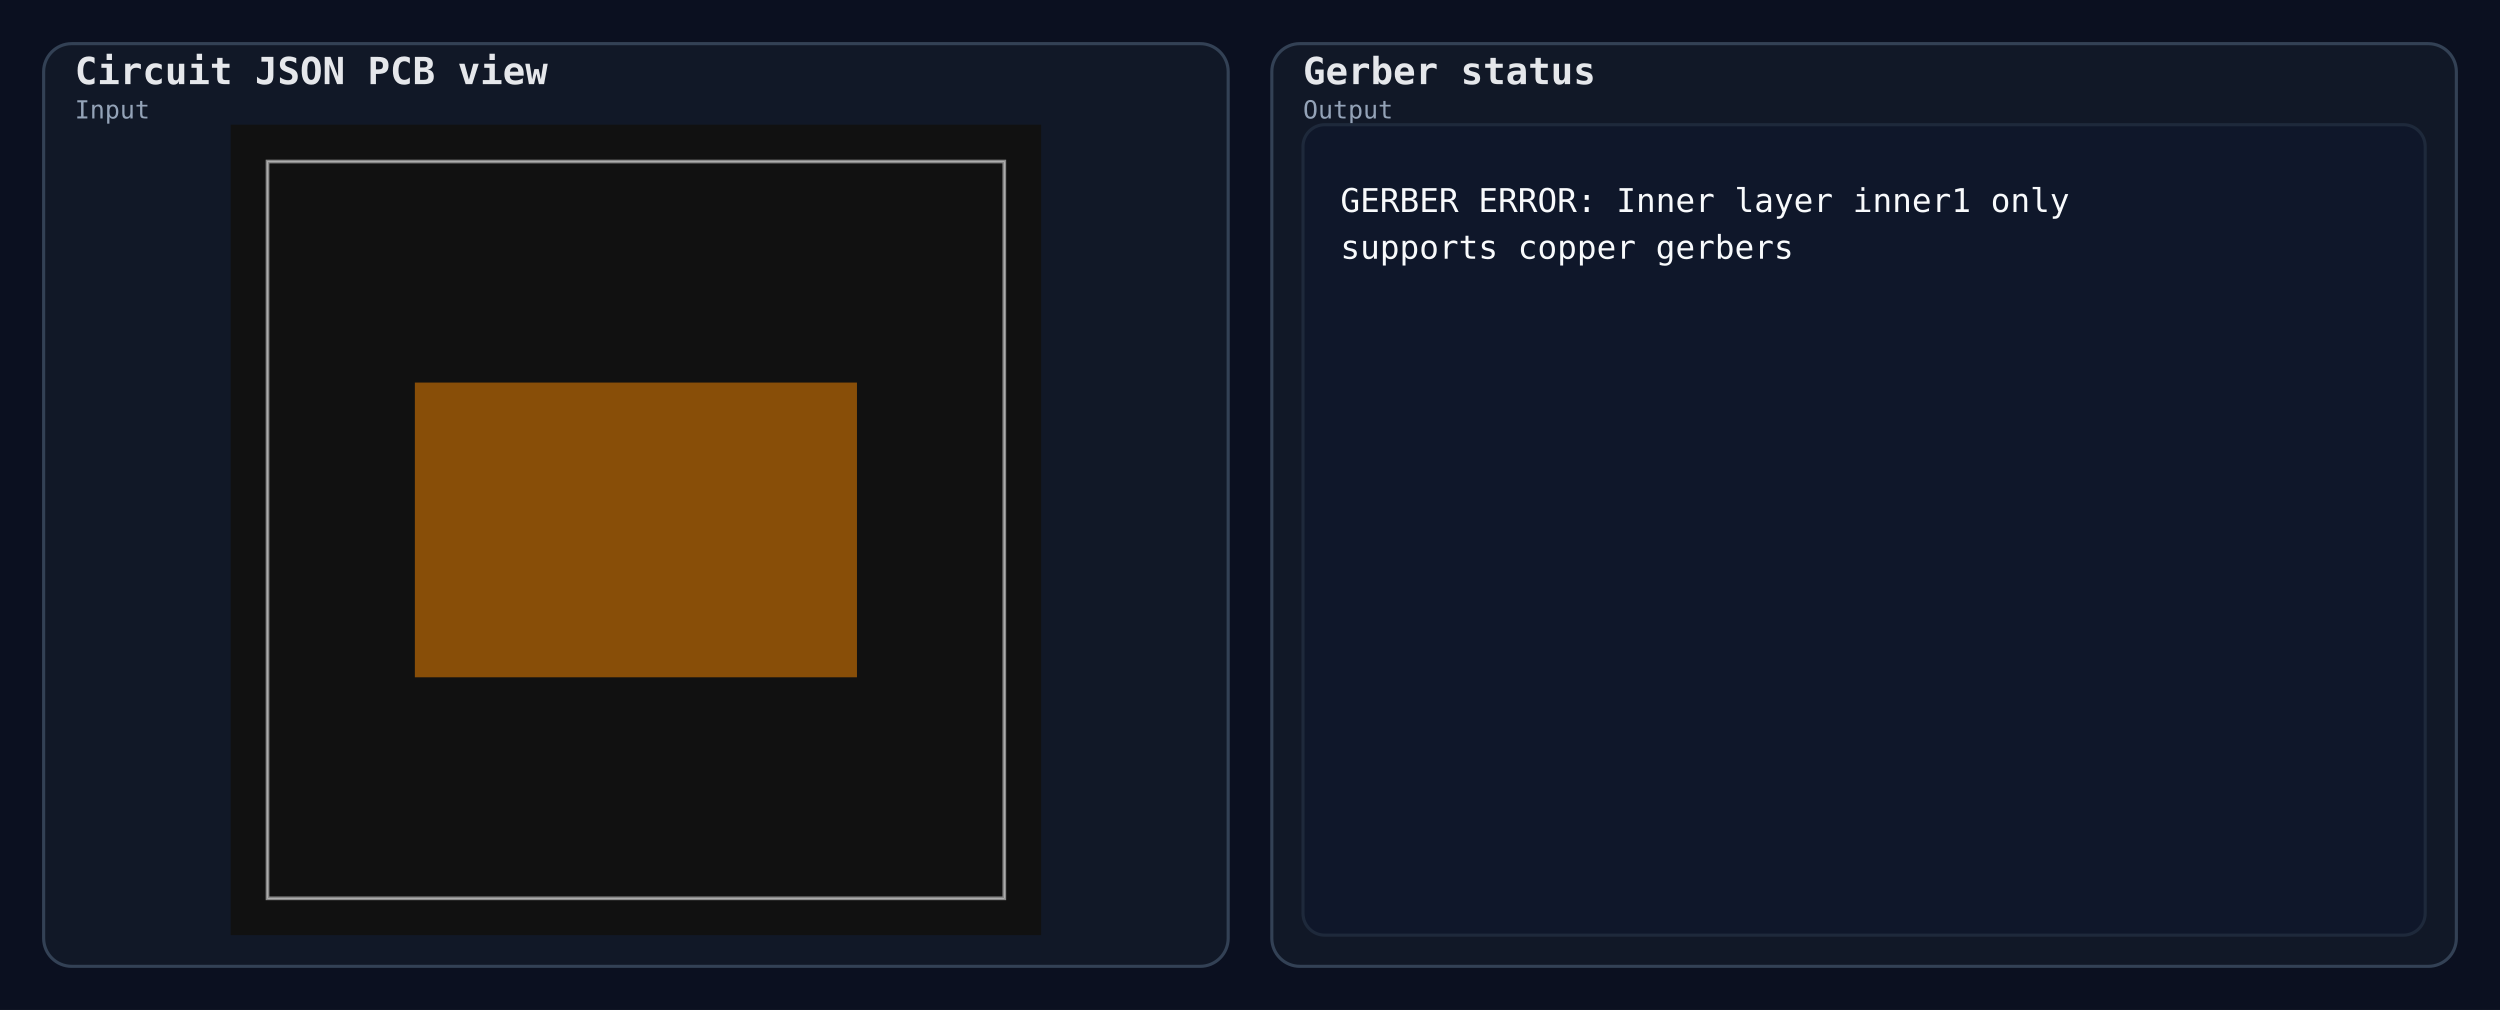
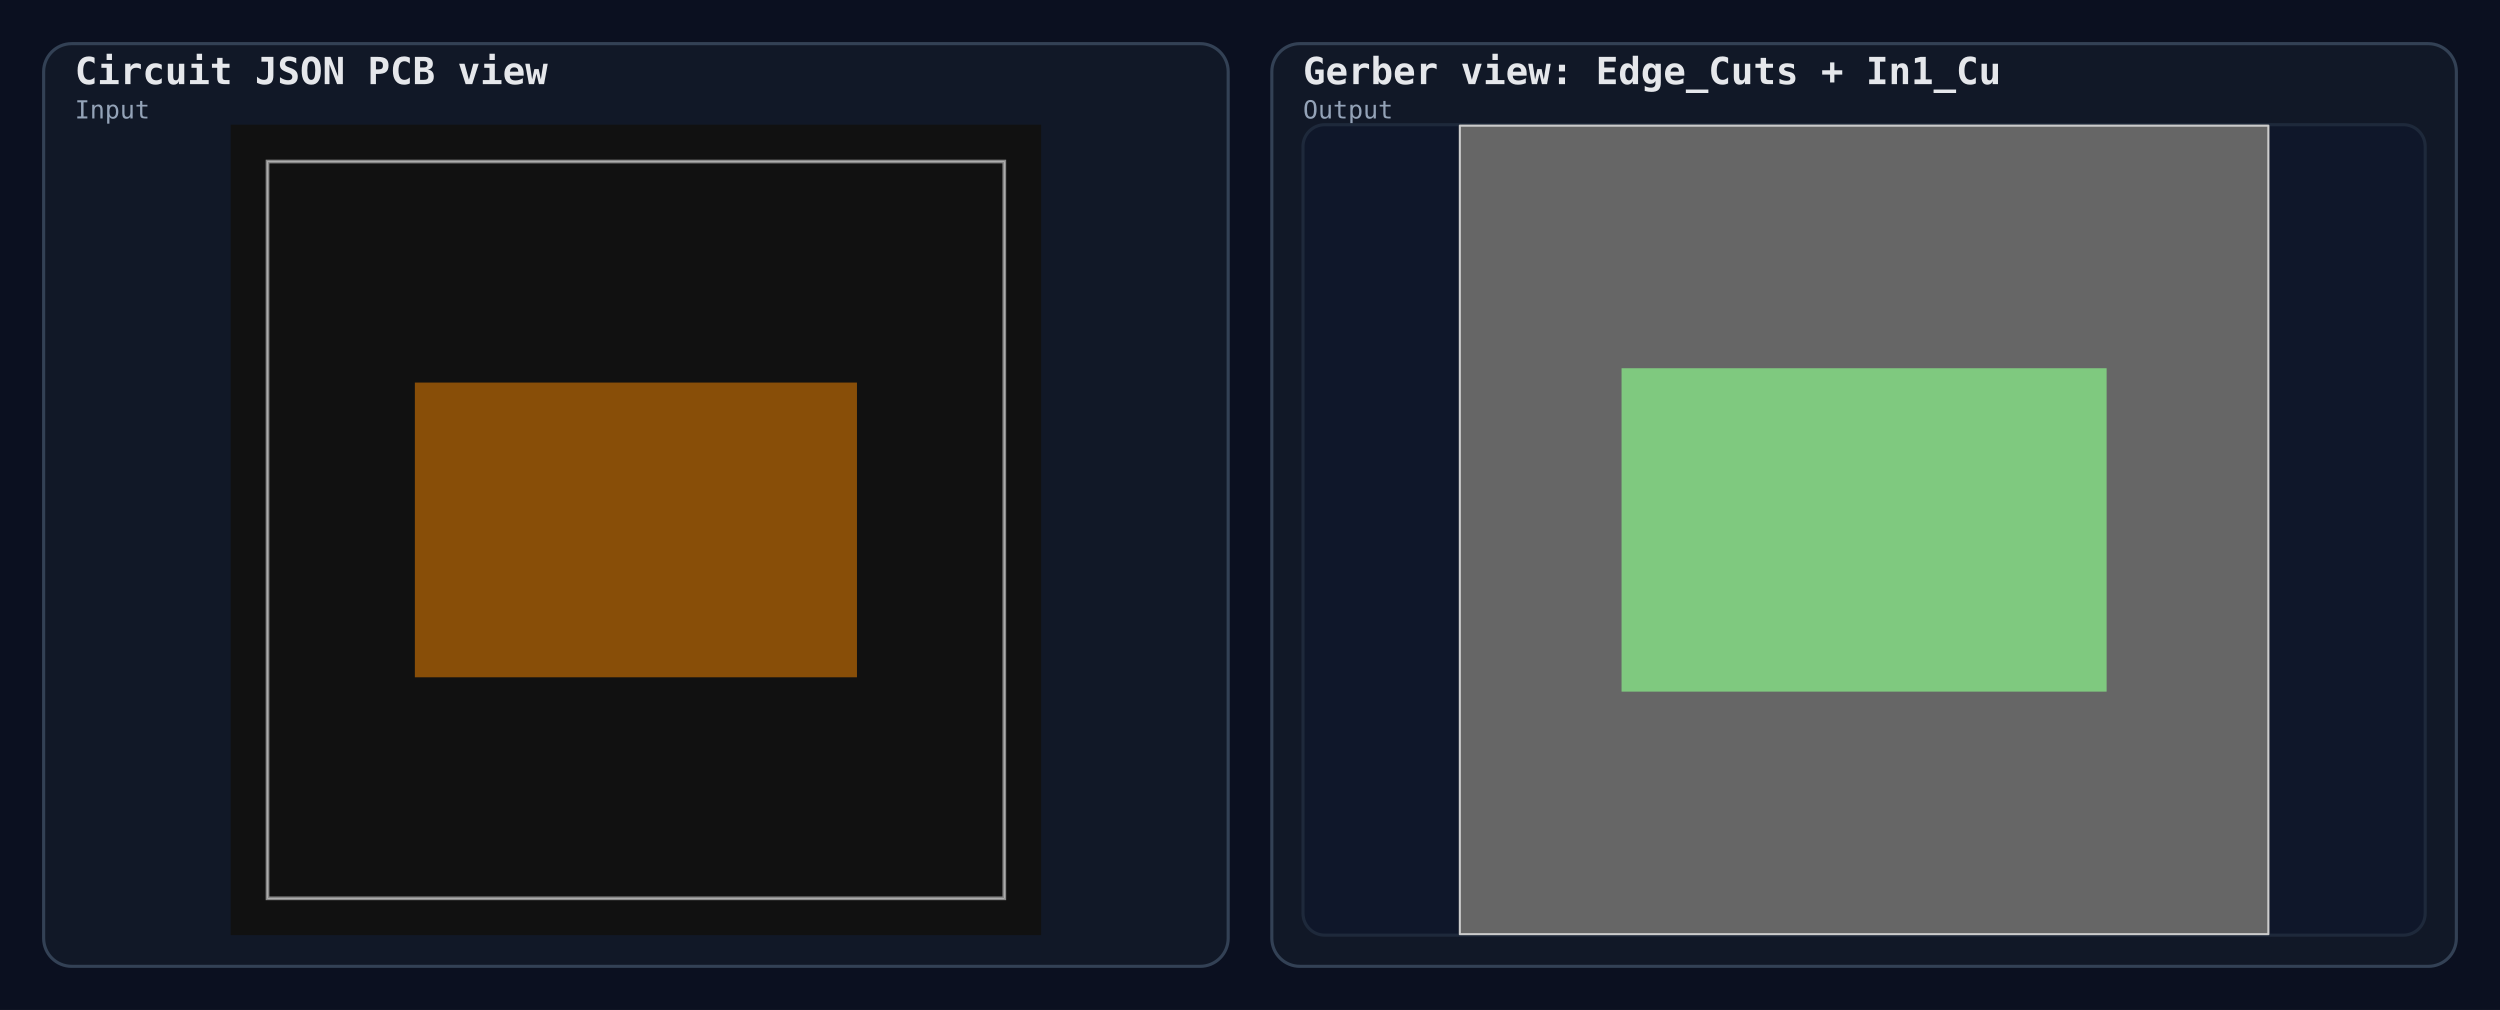
<svg xmlns="http://www.w3.org/2000/svg" version="1.1" viewBox="0 0 1604 648" width="1604" height="648">
  <defs>
    <style>.snapshot-label { font: 600 24px ui-monospace, SFMono-Regular, Menlo, monospace; fill: #e5e7eb; }.snapshot-subtitle { font: 500 16px ui-monospace, SFMono-Regular, Menlo, monospace; fill: #94a3b8; }.snapshot-message { font: 500 21px ui-monospace, SFMono-Regular, Menlo, monospace; fill: #f8fafc; }</style>
  </defs>
  <rect x="0" y="0" width="1604" height="648" fill="#0b1020" />
  <rect x="28" y="28" width="760" height="592" rx="18" fill="#111827" stroke="#334155" stroke-width="2" />
  <rect x="816" y="28" width="760" height="592" rx="18" fill="#111827" stroke="#334155" stroke-width="2" />
  <text x="48" y="54" class="snapshot-label">Circuit JSON PCB view</text>
-   <text x="836" y="54" class="snapshot-label">Gerber status</text>
+   <text x="836" y="54" class="snapshot-label">Gerber view: Edge_Cuts + In1_Cu</text>
  <text x="48" y="76" class="snapshot-subtitle">Input</text>
  <text x="836" y="76" class="snapshot-subtitle">Output</text>
  <svg x="48" y="80" width="720" height="520" preserveAspectRatio="xMidYMid meet" viewBox="0 0 800 800">
    <style />
    <rect class="boundary" x="0" y="0" fill="#111111" width="800" height="800" data-type="pcb_background" data-pcb-layer="global" />
    <rect class="pcb-boundary" fill="none" stroke="#fff" stroke-width="0.3" x="36.364" y="36.364" width="727.273" height="727.273" data-type="pcb_boundary" data-pcb-layer="global" />
    <path class="pcb-board" d="M 36.364 763.636 L 763.636 763.636 L 763.636 36.364 L 36.364 36.364 Z" fill="none" stroke="rgba(255, 255, 255, 0.5)" stroke-width="3.636" data-type="pcb_board" data-pcb-layer="board" />
    <rect class="pcb-copper-pour pcb-copper-pour-rect" x="-218.182" y="-145.455" width="436.364" height="290.909" transform="matrix(1,0,0,1,400,400)" fill="rgb(255, 140, 0)" fill-opacity="0.5" data-type="pcb_copper_pour" data-pcb-layer="inner1" />
  </svg>
  <rect x="836" y="80" width="720" height="520" rx="14" fill="#0f172a" stroke="#1e293b" stroke-width="2" />
-   <text x="860" y="136" class="snapshot-message" fill="#fca5a5">GERBER ERROR: Inner layer inner1 only</text>
-   <text x="860" y="166" class="snapshot-message" fill="#fca5a5">supports copper gerbers</text>
+   <svg x="836" y="80" width="720" height="520" preserveAspectRatio="xMidYMid meet" viewBox="-10025 -10025 20050 20050" version="1.1" stroke-linecap="round" stroke-linejoin="round" stroke-width="0" fill-rule="evenodd">
+     <defs />
+     <rect x="-10025" y="-10025" width="20050" height="20050" fill="#666666" />
+     <g transform="scale(1,-1)">
+       <g id="inner-pour-without-soldermask-repro-Edge_Cuts" fill="#cccccc" stroke="#cccccc">
+         <path d="M -10000 -10000 10000 -10000 10000 10000 -10000 10000 -10000 -10000" fill="none" stroke-width="50" />
+       </g>
+       <g id="inner-pour-without-soldermask-repro-In1_Cu" fill="#7fc97f" stroke="#7fc97f">
+         <path d="M -6000 4000 6000 4000 6000 -4000 -6000 -4000 -6000 4000" />
+       </g>
+     </g>
+   </svg>
</svg>
